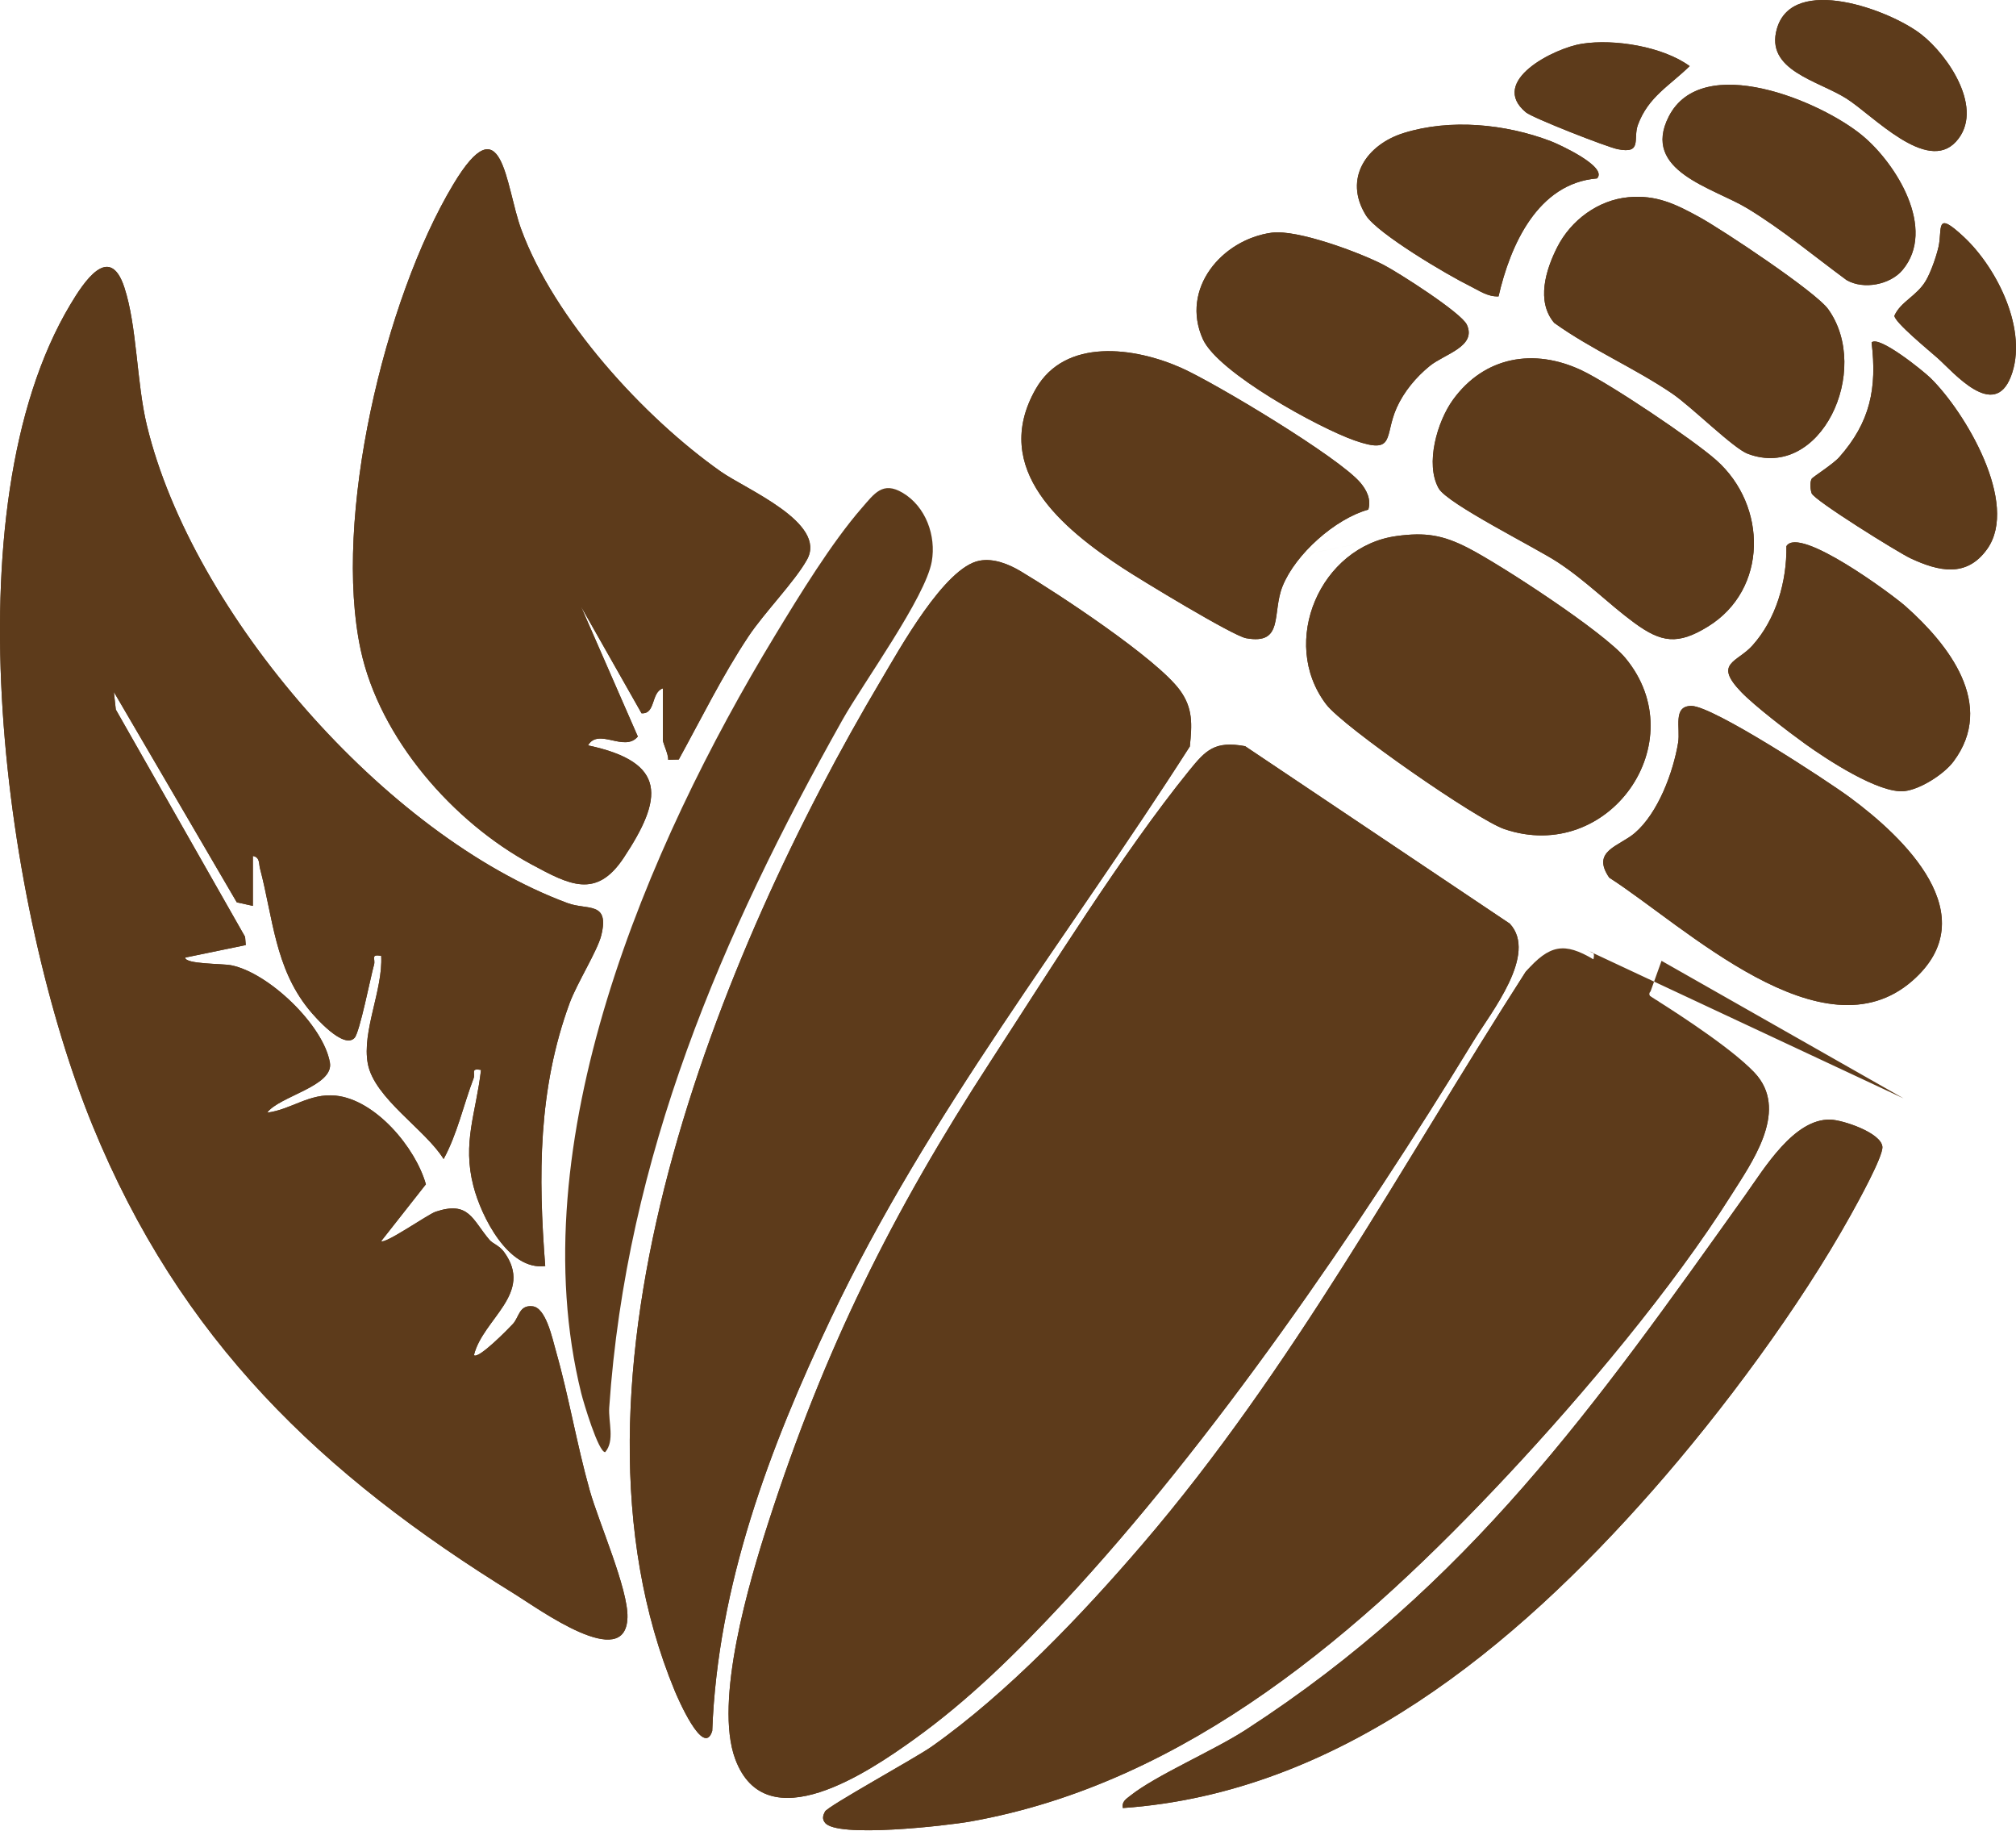
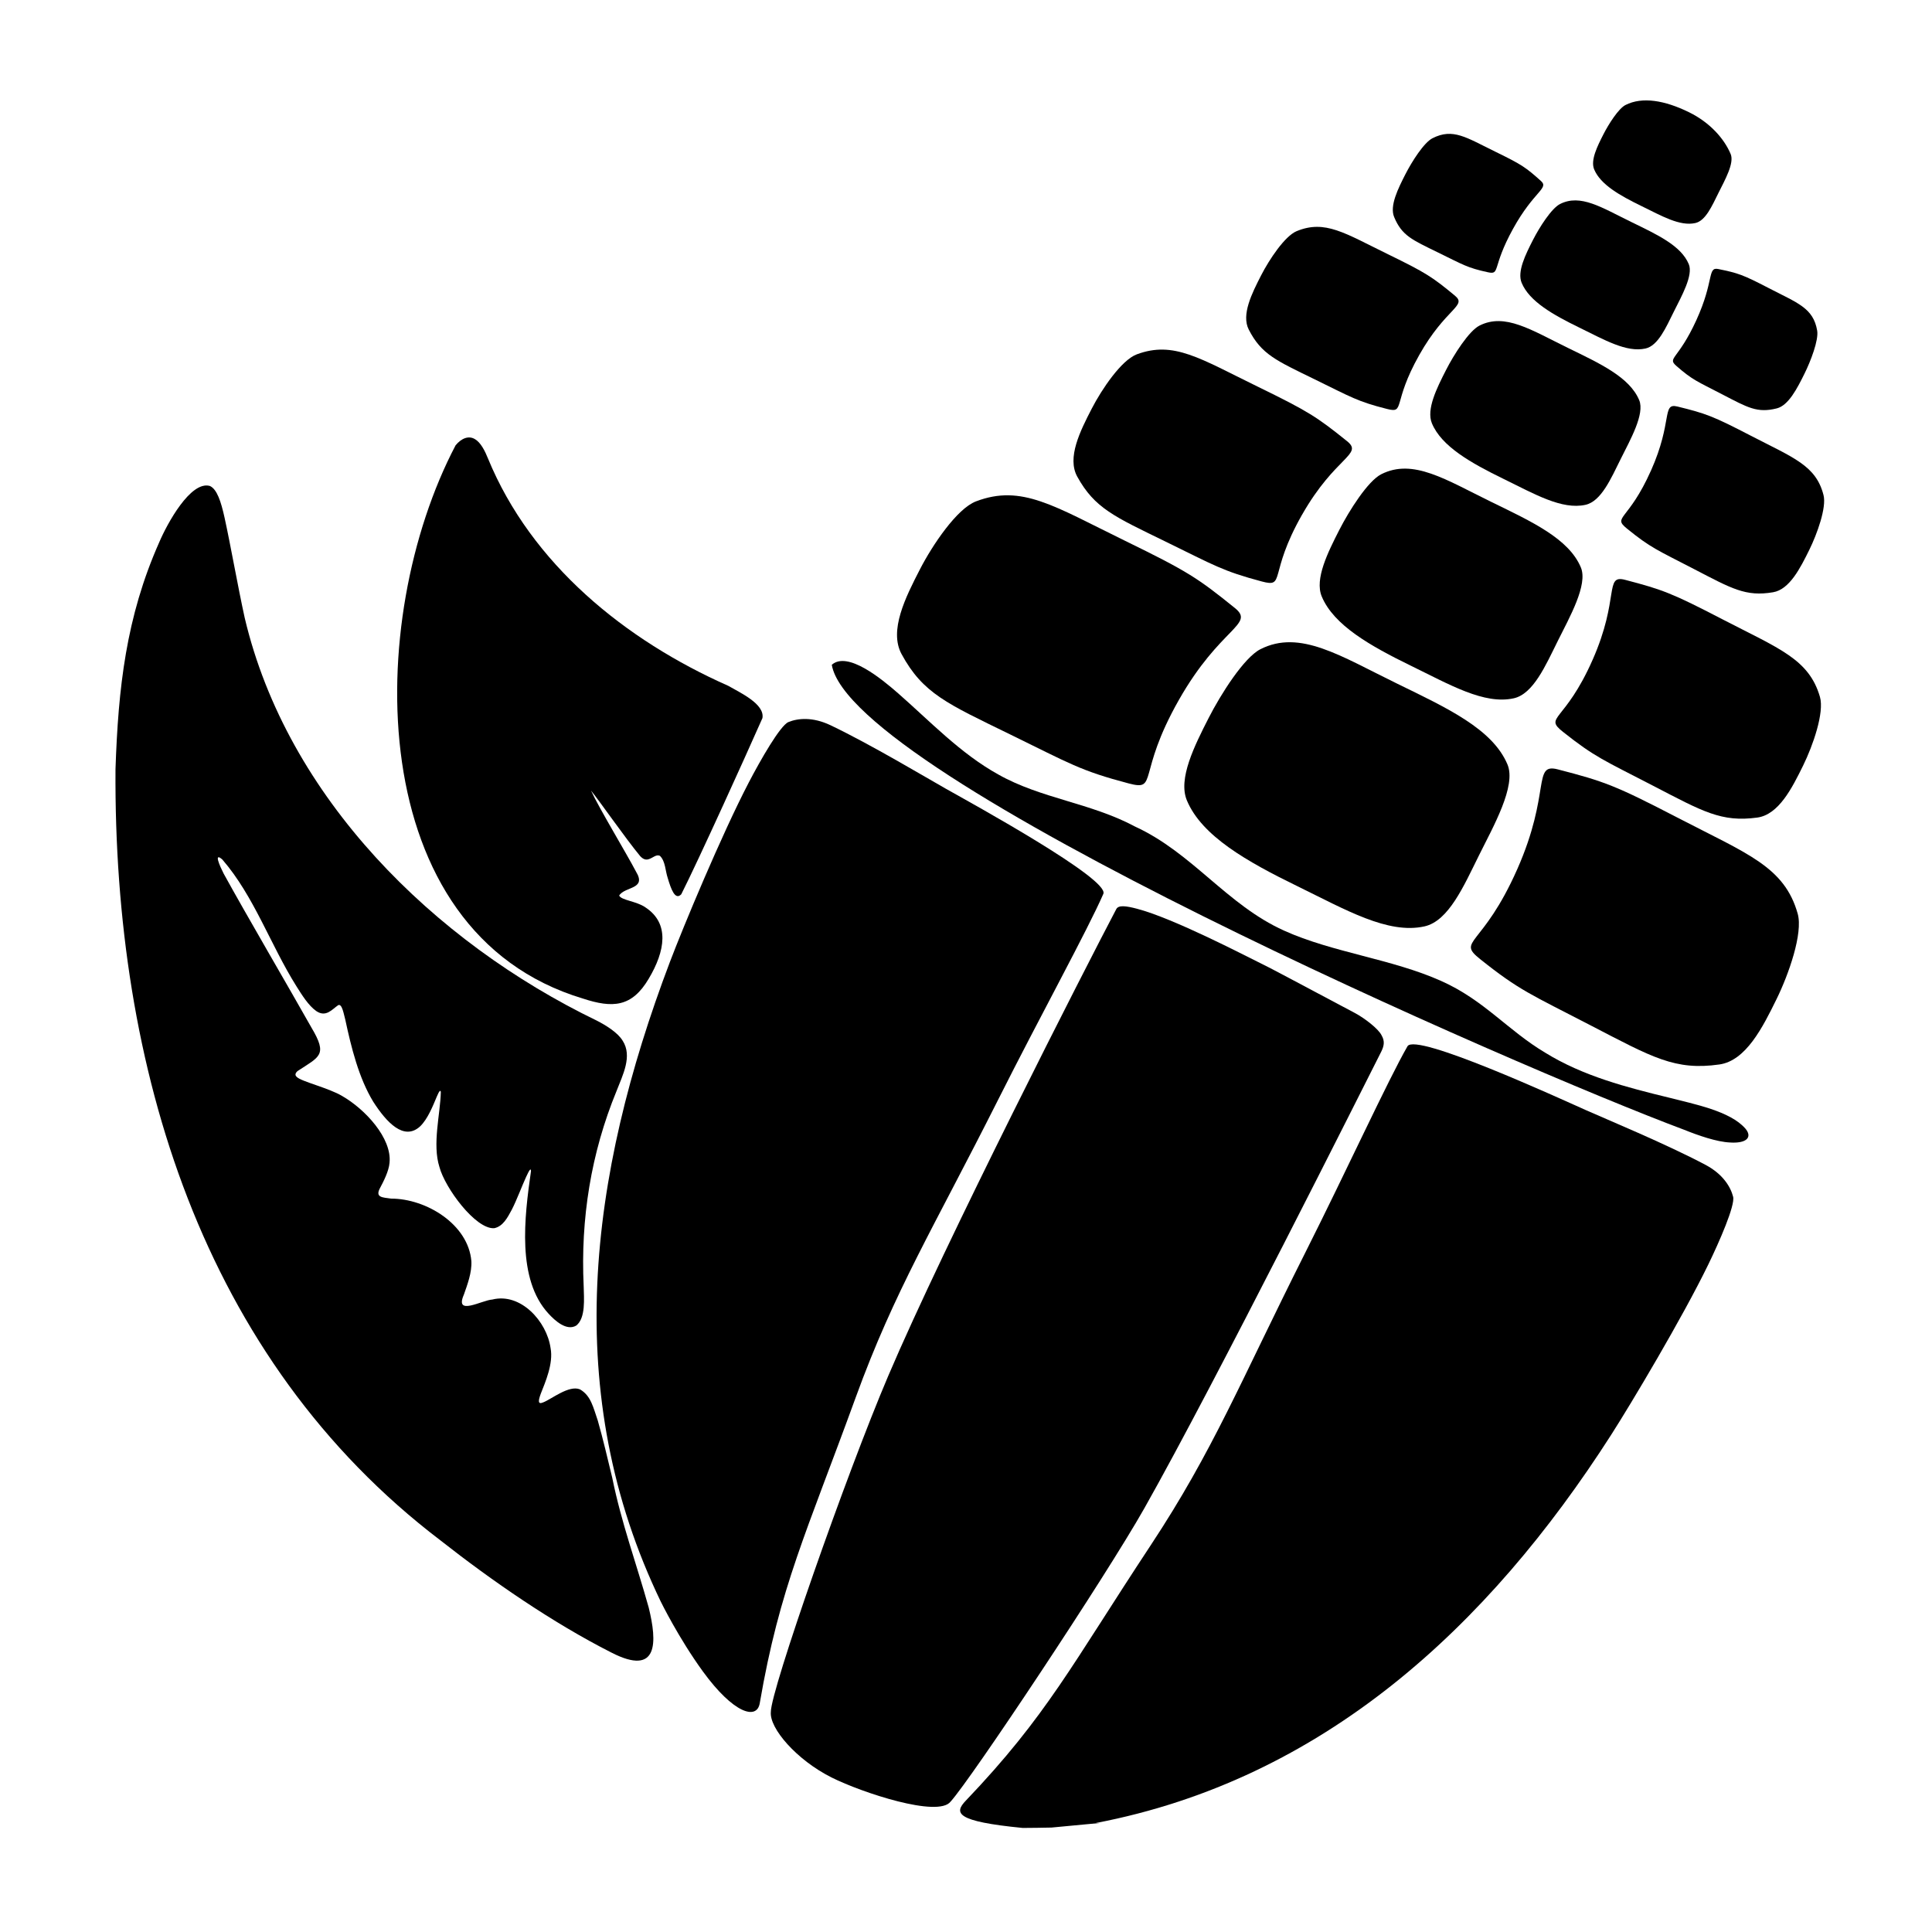
- <svg xmlns="http://www.w3.org/2000/svg" id="Layer_1" data-name="Layer 1" viewBox="0 0 1923.05 1745.44">
-   <defs>
-     <style>
-       .cls-1 {
-         fill: #5d3b1b;
-       }
-     </style>
-   </defs>
-   <path class="cls-1" d="M1865.82,135.08c27.78-30.38-7.13-82.06-33.21-102.36-30.08-23.43-122.47-57.29-137.58-5.53-11.64,39.86,38.8,49.47,66.18,66.72,25.23,15.89,76.65,71.75,104.61,41.17ZM1508.91,41.75c-26.39,4.15-89.16,35.6-53.4,65.35,6.55,5.45,77.3,33.08,87.42,35.13,24.1,4.88,14.55-9.85,19.47-23.19,9.89-26.78,30.16-37.19,49.36-56.01-25.49-18.57-71.68-26.19-102.85-21.29ZM1814.8,257.51c32.78-39.13-5.99-101.37-38.1-128.08-39.61-32.95-153.03-80.5-184.85-18.35-26.65,52.06,42.31,67.88,74.82,87.56,33.36,20.19,63.45,45.44,94.77,68.47,16.31,9.46,41.68,4.34,53.36-9.6ZM1523.42,170.14c10.69-11.05-36.65-32.68-44.33-35.59-43.21-16.4-95.75-21.54-140.13-7.69-35.12,10.96-57.82,43.19-36.05,78.43,10.73,17.37,78.22,57.2,99.19,67.46,8.76,4.29,16.85,10.39,27.36,9.89,11.18-48.86,37.34-107.84,93.97-112.5ZM632.33,656.45v49.31c0,3.12,5.39,13.48,5.03,18.77l10.11-.23c21.65-39.36,41.46-79.76,66.39-117.26,15.22-22.9,44.1-52.16,55.92-73.32,19.6-35.09-58.14-67.07-82.11-83.94-73.89-52-159.11-145.52-190.51-231.19-15.28-41.7-17.36-121.78-64.83-42.67-65.77,109.6-115.14,319.18-88.23,443.96,18.17,84.24,87.93,164.04,162.86,204.43,36.14,19.49,61.78,33.27,88-6.29,37.37-56.37,42.03-91.05-34.05-107.2,10.16-17.21,34.73,7.01,47.51-8.43l-54.28-124.15,57.83,101.99c13.73.87,8.77-19.95,20.36-23.79ZM1553.3,188.09c-28.88,2.72-54.85,21.87-67.94,47.76-10.87,21.5-20.18,51.58-2.81,72.07,35.6,25.53,76.58,42.94,112.71,67.53,18.25,12.42,58.14,52.12,71.93,57.31,69.61,26.18,118.5-79.71,76.71-137.91-11.97-16.67-100.84-75.7-122.99-87.86-22.54-12.37-41.06-21.4-67.61-18.89ZM1848.38,341.6c15.25,13.61,53.57,59.28,69.78,17.53,16.86-43.41-12.81-103.07-44.49-132.83-28.39-26.66-20.53-8.33-24.59,9.36-2.11,9.19-7.33,24.09-12.08,32.12-8.61,14.56-23.99,19.86-29.94,33.3,0,6.17,33.43,33.48,41.32,40.52ZM1213.09,221.9c-47.64,6.52-87.29,53.53-65.7,101.49,14.45,32.1,110.71,84.72,144.81,96.65,39.34,13.76,27.93-4.03,40.1-31.19,6.87-15.33,18.55-29.33,31.55-39.87,14.09-11.43,44.96-18.51,35.37-39.33-5.26-11.43-64.98-49.54-79.13-56.91-23.05-12.01-82.78-34.15-106.99-30.84ZM241.21,863.89v-47.61c6.9,1.29,5.57,7.21,6.8,11.9,12.4,47.17,14.25,94.27,46.2,134.04,6.76,8.42,33.61,38.67,43.99,27.56,4.94-5.29,15.2-57.7,18.62-69.94,1.51-5.4-3.69-10.08,6.8-8.33,1.8,32.48-18.59,71.87-12.76,102.9,6.18,32.91,54.91,62.77,72.31,90.9,13.14-24.17,18.86-51.43,28.58-76.97,1.88-4.94-3.23-9.88,7.09-8.02-4.74,41.33-18.06,69.1-7.21,110.93,7.52,28.99,33.36,80.67,68.46,76.1-6.74-86.16-6.83-168.67,23.2-250.56,6.98-19.04,26.67-50.13,30.29-64.92,7.96-32.62-13.27-23.64-32.16-30.63-173.72-64.36-358.03-276.25-401.34-455.66-9.86-40.85-9.28-94.39-21.48-131.55-14.11-42.96-38.9-4.67-51.43,16.26-117.07,195.42-62.16,579.16,20.99,782.72,83.58,204.6,217.75,333.11,402.95,447.26,22.58,13.92,105.97,75.01,107.42,22.09.74-26.97-27.3-90.28-35.92-120.79-12.49-44.25-20.1-90.48-32.57-134.06-3.22-11.23-9.4-40.94-22.35-41.79-12.48-1.28-12.49,10.33-18.38,16.77-3.7,4.05-33.15,34.24-37.23,29.85,8.5-34.77,57.59-58.82,28.71-98.41-4.58-6.28-10.71-7.78-13.93-11.58-16.48-19.43-19.51-37.38-51.31-26.8-7.28,2.43-48.51,31.34-51.89,27.97l42.58-54.13c-9.85-35.08-48.23-80.81-86.11-84.56-25.27-2.5-41.97,13.22-65.3,16.25,11.36-15.69,63.74-25.23,59.86-47.73-6.17-35.74-58.58-85.89-94.38-92.87-8.39-1.63-43.73-.9-43.65-7.3l57.77-11.92-.64-7.84-123.33-216.77-1.86-16.81,117.27,200.66,15.33,3.37ZM1728.21,456.5c-1.98,3.44-1.37,10.15-.09,13.92,2.21,6.53,82.53,56.5,94.43,62.05,26.52,12.37,53.35,18.79,73.02-8.9,30.88-43.45-20.99-130.69-54.07-163.08-7.07-6.92-49.31-40.98-56.2-33.9,5.3,43.75-1.35,76.11-30.9,109.46-5.8,6.54-25.36,19-26.19,20.44ZM1297.73,460.41c-20.37-24.27-138.64-95.23-170.96-109.61-44.21-19.67-110.72-29.1-138.81,20.21-43.64,76.59,26.2,133.51,83.56,171.06,16.62,10.88,104.4,64.24,117.09,66.55,36.54,6.66,24.46-24.04,34.88-49.72,12.37-30.5,49.98-64.1,81.75-72.91,2.78-9.72-1.41-18.32-7.5-25.57ZM1558.79,593.85c25.96,19.05,41.68,21.4,70.53,3.58,57.2-35.32,56.67-115.2,7.91-158.52-22.44-19.93-101.78-73.1-128.52-85.74-45.5-21.5-92.85-13.2-122.77,28.11-14.9,20.57-26.76,61.05-13.61,84.44,8.28,14.73,92.12,56.39,113.35,70.3,27.62,18.1,48.61,39.84,73.1,57.82ZM1584.93,916.29,1815.87,1047.51,1513.63,906.07c4.38,2.81,8.18.28,6.35,8.81-3.41,2.65-41.81-14.28-64.65,11.88-118.24,184.25-222.44,379.06-365.52,545.89-57.71,67.29-128.93,142.11-201.34,193.16-15.02,10.59-98.72,56.51-101.51,61.76-1.9,3.57-2.92,6.98-.11,10.48,10.58,15.17,116.8,2.94,138.87-.99,207.68-36.98,373.4-181.72,512.74-330.68,72.06-77.03,156.81-177.71,212.92-266.59,19.34-30.64,53.62-78.14,25.14-113.5-17.5-21.73-73.43-49.98-95.67-72.01-4.64.08-9.85-5.78-6.42-8.76M1032.04,571.36,1332.21,511.19c-72.49,9.82-112.39,100.98-67.2,160.48,16.46,21.67,144.11,110.21,170.06,119.01,99.78,33.84,181.77-82.99,115.46-163.06-20.69-24.98-118.67-88.88-150.05-105.02-24.2-12.44-40.81-15.14-68.28-11.42ZM1722.03,709.47c20.31,14.58,70.43,47.63,94.64,44.97,15.08-1.66,37.67-16.06,46.81-28.3,40.47-54.17-4.51-111.35-45.8-147.99-12.67-11.25-101.68-77.15-113.62-57.29.44,33.65-9.83,69.72-32.58,94.91-14.58,16.14-37.23,16.46-10.48,44.22,12.84,13.33,45.18,38.1,61.04,49.48ZM934.16,534.74c-33.28,6.4-76.4,84.73-93.71,113.87-154.62,260.26-319.91,666.55-196.75,963.97,2.38,5.75,27.62,64.74,35.72,38.03,5.18-138.64,54.54-269.8,113.25-393.46,92.56-194.95,226.66-364.37,342.31-545.3,2.11-20.82,3.19-36.36-9.5-53.68-22.2-30.29-116.48-92.31-151.87-113.4-11.53-6.87-25.87-12.65-39.43-10.04ZM1559.44,794.39c-14.98,12.84-41.95,16.95-24.41,42.58,71.79,46.11,203.49,173.46,289.27,98.26,70.82-62.08-8.53-137.02-59.73-174.76-22.34-16.47-130.51-87.16-151.12-87.26-18.15-.09-10.36,21-12.71,35.1-4.73,28.32-19.07,67.01-41.32,86.09ZM1014.44,1528.2c141.68-151.94,282.29-357.2,391.18-535.53,16.58-27.15,61.63-82.83,34.54-111.85l-252.45-169.23c-29.06-5.27-37.47,3.69-53.43,23.38-63.15,77.92-133.28,190.94-189.11,276.78-94.45,145.2-158.96,274.94-212.37,440.58-18.21,56.48-51.84,170.1-31.5,225.08,29.34,79.29,128.32,11.6,170.19-18.4,53.33-38.21,98.42-83.05,142.96-130.81ZM1071.08,1724.23c206.72-14.42,374.06-153.78,505.08-302.59,66.76-75.82,140.27-174.81,189.29-263.01,6.26-11.26,31.06-55.94,30.15-65.08-1.34-13.38-37.72-25.49-49.57-25.83-34.7-1.01-62.99,46.42-81.18,71.93-143.44,201.21-263.61,372.11-476.36,509.88-31.06,20.12-85.68,43.34-110.42,63.02-4.03,3.2-8.19,5.61-6.99,11.68Z" />
-   <path class="cls-1" d="M241.21,863.89l-15.33-3.37-117.27-200.66,1.86,16.81,123.33,216.77.64,7.84-57.77,11.92c-.08,6.39,35.26,5.66,43.65,7.3,35.8,6.97,88.22,57.13,94.38,92.87,3.88,22.5-48.5,32.03-59.86,47.73,23.33-3.02,40.04-18.75,65.3-16.25,37.89,3.75,76.26,49.48,86.11,84.56l-42.58,54.13c3.38,3.37,44.61-25.54,51.89-27.97,31.8-10.59,34.83,7.37,51.31,26.8,3.23,3.8,9.35,5.3,13.93,11.58,28.89,39.59-20.21,63.64-28.71,98.41,4.08,4.39,33.53-25.8,37.23-29.85,5.89-6.44,5.89-18.06,18.38-16.77,12.94.85,19.13,30.56,22.35,41.79,12.48,43.58,20.08,89.81,32.57,134.06,8.62,30.51,36.66,93.83,35.92,120.79-1.45,52.91-84.84-8.18-107.42-22.09-185.2-114.15-319.37-242.65-402.95-447.26C5.01,869.46-49.9,485.72,67.17,290.3c12.53-20.92,37.33-59.21,51.43-16.26,12.2,37.16,11.62,90.7,21.48,131.55,43.31,179.42,227.62,391.31,401.34,455.66,18.89,7,40.12-1.98,32.16,30.63-3.61,14.79-23.3,45.87-30.29,64.92-30.03,81.9-29.93,164.4-23.2,250.56-35.1,4.57-60.95-47.12-68.46-76.1-10.85-41.83,2.47-69.6,7.21-110.93-10.33-1.87-5.21,3.08-7.09,8.02-9.73,25.54-15.44,52.79-28.58,76.97-17.41-28.13-66.14-58-72.31-90.9-5.83-31.03,14.57-70.42,12.76-102.9-10.49-1.75-5.29,2.92-6.8,8.33-3.43,12.24-13.68,64.66-18.62,69.94-10.38,11.11-37.23-19.14-43.99-27.56-31.95-39.77-33.8-86.87-46.2-134.04-1.23-4.7.1-10.61-6.8-11.9v47.61Z" />
-   <path class="cls-1" d="M1014.44,1528.2c-44.54,47.77-89.63,92.6-142.96,130.81-41.86,30-140.85,97.69-170.19,18.4-20.34-54.97,13.29-168.6,31.5-225.08,53.41-165.64,117.92-295.38,212.37-440.58,55.83-85.83,125.96-198.86,189.11-276.78,15.96-19.69,24.37-28.65,53.43-23.38l252.45,169.23c27.09,29.02-17.96,84.71-34.54,111.85-108.89,178.33-249.5,383.59-391.18,535.53Z" />
-   <path class="cls-1" d="M1580.85,954.28c21.05,13.23,78.17,50.28,95.67,72.01,28.48,35.36-5.8,82.86-25.14,113.5-56.11,88.89-140.86,189.56-212.92,266.59-139.34,148.95-305.06,293.7-512.74,330.68-22.07,3.93-128.29,16.16-138.87.99-2.81-3.5-1.79-6.91.11-10.48,2.79-5.25,86.49-51.17,101.51-61.76,72.41-51.05,143.63-125.87,201.34-193.16,143.08-166.83,247.27-361.65,365.52-545.89,22.84-26.16,36.98-28.33,64.65-11.88" />
-   <path class="cls-1" d="M934.16,534.74c13.56-2.61,27.91,3.17,39.43,10.04,35.39,21.08,129.67,83.11,151.87,113.4,12.69,17.32,11.61,32.85,9.5,53.68-115.64,180.93-249.75,350.35-342.31,545.3-58.71,123.66-108.07,254.82-113.25,393.46-8.1,26.7-33.34-32.28-35.72-38.03-123.16-297.41,42.14-703.7,196.75-963.97,17.31-29.13,60.43-107.46,93.71-113.87Z" />
-   <path class="cls-1" d="M632.33,656.45c-11.59,3.84-6.63,24.66-20.36,23.79l-57.83-101.99,54.28,124.15c-12.78,15.43-37.35-8.78-47.51,8.43,76.08,16.15,71.42,50.83,34.05,107.2-26.23,39.56-51.86,25.78-88,6.29-74.92-40.4-144.69-120.19-162.86-204.43-26.92-124.78,22.46-334.36,88.23-443.96,47.47-79.11,49.55.97,64.83,42.67,31.4,85.67,116.62,179.2,190.51,231.19,23.97,16.87,101.71,48.85,82.11,83.94-11.82,21.16-40.7,50.42-55.92,73.32-24.92,37.5-44.73,77.89-66.39,117.26l-10.11.23c.35-5.29-5.03-15.65-5.03-18.77v-49.31Z" />
-   <path class="cls-1" d="M1071.08,1724.23c-1.2-6.07,2.96-8.48,6.99-11.68,24.75-19.68,79.36-42.9,110.42-63.02,212.75-137.77,332.92-308.66,476.36-509.88,18.19-25.52,46.48-72.94,81.18-71.93,11.85.35,48.23,12.45,49.57,25.83.91,9.14-23.89,53.81-30.15,65.08-49.02,88.2-122.53,187.19-189.29,263.01-131.03,148.81-298.36,288.17-505.08,302.59Z" />
-   <path class="cls-1" d="M822.25,484.21c11.79-13.51,19.72-25.53,38.75-14.28,22.17,13.1,32.12,41.09,27.82,65.53-6.01,34.22-65.18,115.45-85.16,150.99-115.74,205.86-206.13,416.3-222.52,655.87-.94,13.72,5.53,31.6-3.86,42.54-6.47.11-20.7-47.54-22.87-56.32-58.88-238.36,62.85-521.52,184.87-722.54,23.18-38.19,54.01-88.6,82.97-121.8Z" />
-   <path class="cls-1" d="M1332.21,511.19c27.47-3.72,44.08-1.03,68.28,11.42,31.38,16.14,129.36,80.04,150.05,105.02,66.31,80.06-15.68,196.9-115.46,163.06-25.95-8.8-153.61-97.34-170.06-119.01-45.19-59.5-5.29-150.66,67.2-160.48Z" />
-   <path class="cls-1" d="M1559.44,794.39c22.25-19.08,36.59-57.78,41.32-86.09,2.35-14.1-5.44-35.18,12.71-35.1,20.6.1,128.77,70.79,151.12,87.26,51.19,37.74,130.55,112.68,59.73,174.76-85.78,75.2-217.49-52.15-289.27-98.26-17.55-25.62,9.43-29.73,24.41-42.58Z" />
-   <path class="cls-1" d="M1297.73,460.41c6.09,7.25,10.28,15.85,7.5,25.57-31.77,8.82-69.38,42.41-81.75,72.91-10.42,25.68,1.67,56.38-34.88,49.72-12.69-2.31-100.47-55.67-117.09-66.55-57.36-37.55-127.2-94.47-83.56-171.06,28.1-49.31,94.6-39.87,138.81-20.21,32.32,14.37,150.59,85.34,170.96,109.61Z" />
-   <path class="cls-1" d="M1558.79,593.85c-24.49-17.98-45.48-39.72-73.1-57.82-21.23-13.91-105.07-55.57-113.35-70.3-13.15-23.39-1.29-63.87,13.61-84.44,29.92-41.32,77.27-49.61,122.77-28.11,26.74,12.63,106.08,65.8,128.52,85.74,48.77,43.32,49.29,123.2-7.91,158.52-28.85,17.82-44.58,15.47-70.53-3.58Z" />
-   <path class="cls-1" d="M1553.3,188.09c26.55-2.5,45.07,6.53,67.61,18.89,22.15,12.16,111.02,71.19,122.99,87.86,41.79,58.2-7.1,164.1-76.71,137.91-13.79-5.19-53.68-44.89-71.93-57.31-36.13-24.59-77.11-42-112.71-67.53-17.36-20.49-8.05-50.57,2.81-72.07,13.09-25.89,39.05-45.04,67.94-47.76Z" />
-   <path class="cls-1" d="M1213.09,221.9c24.21-3.31,83.94,18.83,106.99,30.84,14.15,7.37,73.87,45.48,79.13,56.91,9.59,20.83-21.28,27.9-35.37,39.33-12.99,10.54-24.68,24.54-31.55,39.87-12.17,27.16-.76,44.94-40.1,31.19-34.1-11.92-130.37-64.54-144.81-96.65-21.58-47.96,18.06-94.97,65.7-101.49Z" />
-   <path class="cls-1" d="M1722.03,709.47c-15.85-11.38-48.19-36.15-61.04-49.48-26.75-27.76-4.1-28.07,10.48-44.22,22.75-25.2,33.02-61.26,32.58-94.91,11.94-19.86,100.95,46.04,113.62,57.29,41.29,36.64,86.27,93.82,45.8,147.99-9.14,12.24-31.73,26.64-46.81,28.3-24.2,2.66-74.32-30.39-94.64-44.97Z" />
-   <path class="cls-1" d="M1814.8,257.51c-11.68,13.94-37.04,19.05-53.36,9.6-31.32-23.03-61.41-48.28-94.77-68.47-32.52-19.68-101.47-35.49-74.82-87.56,31.82-62.16,145.25-14.6,184.85,18.35,32.11,26.71,70.88,88.95,38.1,128.08Z" />
-   <path class="cls-1" d="M1728.21,456.5c.83-1.44,20.4-13.9,26.19-20.44,29.55-33.35,36.19-65.7,30.9-109.46,6.88-7.08,49.13,26.97,56.2,33.9,33.08,32.39,84.95,119.63,54.07,163.08-19.67,27.68-46.5,21.27-73.02,8.9-11.9-5.55-92.22-55.52-94.43-62.05-1.28-3.77-1.89-10.48.09-13.92Z" />
-   <path class="cls-1" d="M1523.42,170.14c-56.63,4.66-82.78,63.64-93.97,112.5-10.51.5-18.59-5.6-27.36-9.89-20.97-10.26-88.46-50.09-99.19-67.46-21.77-35.24.93-67.47,36.05-78.43,44.39-13.86,96.93-8.72,140.13,7.69,7.67,2.91,55.01,24.54,44.33,35.59Z" />
-   <path class="cls-1" d="M1865.82,135.08c-27.95,30.58-79.38-25.28-104.61-41.17-27.39-17.25-77.82-26.86-66.18-66.72,15.12-51.76,107.5-17.9,137.58,5.53,26.07,20.31,60.98,71.98,33.21,102.36Z" />
-   <path class="cls-1" d="M1508.91,41.75c31.18-4.9,77.36,2.72,102.85,21.29-19.2,18.81-39.47,29.23-49.36,56.01-4.92,13.34,4.62,28.06-19.47,23.19-10.12-2.05-80.87-29.68-87.42-35.13-35.77-29.76,27-61.2,53.4-65.35Z" />
-   <path class="cls-1" d="M1848.38,341.6c-7.89-7.04-41.32-34.34-41.32-40.52,5.95-13.43,21.33-18.74,29.94-33.3,4.75-8.03,9.97-22.94,12.08-32.12,4.06-17.69-3.8-36.02,24.59-9.36,31.68,29.76,61.35,89.41,44.49,132.83-16.21,41.75-54.53-3.93-69.78-17.53Z" />
+ <svg xmlns="http://www.w3.org/2000/svg" id="Layer_1" data-name="Layer 1" viewBox="0 0 1000 1000">
+   <g>
+     <g id="Isotipo">
+       <path d="M108.77,251.6c3.53,1.71,5.6,7.91,7.45,16.28,3.2,14.59,6.85,35.56,10.44,51.91,21.99,93.17,98.06,167.79,182.14,208.43,5.11,2.6,10.99,6.33,13.47,10.42,5.21,8.02,0,17.88-3.16,26.1-13.22,32.1-18.65,66.15-17,100.97.14,6.43,1.12,16.46-3.84,20.4-4.92,2.93-10.88-2.36-14.35-6.16-16.46-17.77-12.52-49.73-9.09-73.73,0-1.85-.81-.79-2.5,2.93-2.06,4.42-4.88,12.04-7.41,16.95-2.24,4.13-4.52,8.66-9.12,9.62-9.65.62-25.5-20.86-28.35-31.68-3.78-11.81.48-27.51.72-38.83-.18-1.32-.92-.36-2.02,2.25-1.99,4.7-4.72,11.8-8.79,15.63-8.28,7.46-17.23-2.03-24.17-12.84-7.52-12.38-11.37-28.05-14.48-42.53-.7-2.36-1.6-8.47-3.67-7.44-3.16,2.14-6.27,6.45-11.32,3.06-4.11-2.89-7.47-8.4-10.29-12.86-13.43-21.37-21.92-46.61-38.35-65.6-4.6-4.02-1.34,3.3.67,7.27,11.54,21.03,33.81,59.05,45.46,79.74,8.56,14.36,4.19,14.96-7.16,22.47-1.07.89-1.62,2.08-.45,3.04,2.17,2.37,16.46,5.66,23.57,9.93,11.69,6.71,25.78,21.73,24.45,34.56-.36,4.3-3.12,9.64-4.81,12.83-2.88,5.17,1.17,5.04,5.64,5.68,18.24,0,39.96,13.35,41.53,32.37.33,5.82-2.07,12.18-3.9,17.38-4.92,11.25,9.4,2.79,14.74,2.49,14.62-3.66,28.2,11.22,30.16,25.15,1.54,7.96-2.8,17.76-5.06,23.55-1.28,3.52-1.74,5.86,1.33,4.49,4.27-1.67,13.24-9.03,18.92-6.71,5.73,3.28,6.88,9.36,9.26,16.22,2.65,9.29,5.15,19.93,7.47,29.56,4.76,23.53,12.51,44.35,18.88,67.2,4.32,17.6,5.29,35.92-19.37,23.24-30.31-15.38-61.68-37-88.37-57.99-123.54-93.94-169.26-244.99-168.26-399.21,1.42-41.96,5.42-78.7,22.64-117.46,4.12-9.71,16.22-31.86,26.13-29.17l.24.11Z" />
+       <path d="M903.45,584.21c-7.88-9.17-26.73-12.74-39.4-16.03-21.98-5.32-44.66-11.21-64.14-23.24-19.41-11.51-31.78-27.35-53.95-37.19-25.5-11.43-56.2-14.7-81.32-26.06-29.6-13.33-47.36-40.14-77.05-53.82-23.06-12.34-48.71-14.49-70.82-26.97-19.6-10.83-35.31-27.51-51.98-42.11-8.39-7.33-26.08-21.95-34.26-14.69,9.86,58.01,355.03,208.46,441.21,240.68,7.28,2.93,16.78,6.26,23.7,6.57,8.2.56,11.68-2.46,8.22-6.89l-.2-.25Z" />
+       <path d="M491.99,932.54c-6.41,8.35-45.8-4.64-61.49-12.48-18.2-9.1-32.36-25.54-31.51-33.97-.17-10.77,38.92-122.62,60.69-173.76,29.41-69.08,102.86-212.86,118.11-241.79,1.16-2.19,5.1-1.64,10.62-.2,18.93,4.92,56.33,24.48,62.59,27.5,7.31,3.52,19.78,10.34,50.16,26.42,5.27,2.79,12.38,8.34,13.95,11.63,1.81,3.09,1.22,5.61-.21,8.5-7.99,15.74-85.75,171.08-122.53,236.19-20.16,35.69-89.73,140.27-100.38,151.97Z" />
+       <path d="M245.83,227.32c3.01,1.67,5.28,6.31,6.72,9.92,22.49,54.79,71.17,94.17,124.39,117.74,6.09,3.51,19.02,9.43,17.69,16.73-5.24,11.83-12.87,28.76-20.37,45.15-8.7,19.01-17.22,37.29-21.64,46.02-3.22,3.37-5.36-2.89-7-8.41-1.29-3.8-1.17-8.64-4-11.44-1.75-1.02-3.72.94-5.39,1.52-1.89.8-3.28.23-4.83-1.37-7.68-9.27-20.55-27.87-25.48-33.96,3.97,8.76,18.46,32.69,23.3,41.97,5.66,9.25-5.85,7.57-8.74,12.35,1.16,2.49,8.99,2.87,13.64,6.15,12.57,8.29,10.2,22.58,1.62,36.95-8.68,14.68-18.63,15.28-34.06,10.2-114.4-34.43-113.26-196.11-65.87-286.34,3.03-3.69,6.81-5.16,10.01-3.2Z" />
+       <path d="M569.4,943.58c.14-.01-2.35.04-2.21.01,117.46-22.5,202.84-101.19,266.69-200.84,10.38-16.19,36.84-60.52,50.29-88.17,5.7-11.72,14.02-30.69,12.89-35.15-1.3-5.1-5.25-11.7-14.28-16.5-20.27-10.76-52.04-23.92-61.95-28.34-14.28-6.37-88.17-40.27-92.32-33.04-10.19,17.73-31.11,63.52-53.04,107.1-33.51,66.6-47.35,101.93-79.87,151.18-40.92,61.97-53.67,88.16-95.72,132.2-6.13,6.42-5.31,10.72,29.47,14.11.34.03,14.56-.14,14.91-.2l25.15-2.37Z" />
+       <path d="M765.45,442.87c-7.76,15.62-15.62,33.86-28.17,36.63-18.92,4.19-40.81-8.63-65.74-20.8-25.91-12.65-49.53-25.91-57.23-44.46-4.62-11.13,3.91-28.17,11.27-42.59,6.36-12.47,18.34-31.32,26.81-35.62,20.43-10.37,41.35,3.47,70.66,17.77,25.91,12.65,49.51,23.47,57.23,41.92,4.63,11.07-7.28,31.95-14.83,47.15Z" />
+     </g>
+     <path d="M342.11,829.19c-52.05-107.79-37.38-220.5,4.61-331.23,6.82-17.98,26.64-65.66,40.83-92.92,6.02-11.56,16.29-29.55,20.54-31.3,4.87-2,12.53-2.76,21.76,1.63,20.72,9.86,50.22,27.53,59.68,32.85,13.63,7.67,84.89,46.8,81.56,54.44-8.17,18.75-32.46,62.84-54.39,106.42-33.51,66.6-53.62,98.78-73.79,154.24-25.38,69.79-39.37,98.28-49.67,158.3-1.51,8.81-13.57,5.31-29.42-16.47-12.55-17.26-21.7-35.96-21.7-35.96Z" />
+   </g>
+   <path d="M806.27,331.83c-6.27,12.62-12.63,27.36-22.77,29.61-15.29,3.38-32.98-6.98-53.13-16.81-20.94-10.22-40.03-20.94-46.25-35.93-3.73-9,3.16-22.77,9.11-34.43,5.14-10.08,14.82-25.31,21.67-28.79,16.51-8.38,33.42,2.8,57.1,14.36,20.94,10.22,40.02,18.97,46.26,33.88,3.74,8.95-5.88,25.83-11.99,38.11Z" />
+   <path d="M838.86,237.61c-5.02,10.1-10.1,21.89-18.21,23.68-12.23,2.71-26.38-5.58-42.5-13.45-16.75-8.18-32.02-16.75-37-28.74-2.98-7.2,2.53-18.21,7.29-27.54,4.11-8.06,11.86-20.25,17.33-23.03,13.21-6.7,26.73,2.24,45.68,11.49,16.75,8.18,32.01,15.17,37,27.1,2.99,7.16-4.7,20.66-9.59,30.48Z" />
+   <path d="M866.38,161.3c-4.05,8.14-8.14,17.65-14.68,19.09-9.86,2.18-21.27-4.5-34.27-10.84-13.51-6.59-25.82-13.5-29.83-23.17-2.41-5.8,2.04-14.69,5.87-22.2,3.32-6.5,9.56-16.33,13.98-18.57,10.65-5.41,21.55,1.81,36.83,9.26,13.51,6.59,25.81,12.23,29.83,21.85,2.41,5.77-3.79,16.66-7.73,24.58Z" />
+   <path d="M889.48,99.85c-3.31,6.65-6.65,14.42-11.99,15.6-8.06,1.78-17.38-3.68-27.99-8.86-11.03-5.38-21.09-11.03-24.37-18.93-1.97-4.74,1.67-12,4.8-18.14,2.71-5.31,7.81-13.34,11.42-15.17,8.7-4.42,20.3-2.4,32.78,3.69,11.03,5.38,18.39,13.87,21.67,21.72,1.97,4.71-3.1,13.61-6.32,20.08Z" />
+   <path d="M783.13,118.46c-11.06,20.05-6.45,23.88-13,22.46-10.69-2.31-12.77-3.87-25.77-10.21-13.51-6.59-18.75-8.73-22.76-18.39-2.41-5.8,2.04-14.69,5.87-22.2,3.32-6.5,9.56-16.33,13.98-18.57,10.65-5.41,17.44-.39,32.72,7.06,13.51,6.59,15.63,8.07,23.43,15.07,4.3,3.85-3.65,5.15-14.48,24.79Z" />
+   <path d="M734.57,183.81c-14.04,24.93-7.14,30.27-16.59,27.88-15.44-3.9-18.54-6.1-37.61-15.4-19.82-9.67-27.47-12.88-34.02-25.71-3.93-7.7,1.64-18.78,6.46-28.16,4.17-8.11,12.22-20.25,18.32-22.77,14.71-6.06,24.83.99,47.25,11.93,19.82,9.67,22.97,11.77,34.7,21.47,6.46,5.34-4.76,6.33-18.51,30.75Z" />
+   <path d="M673.94,266.41c-17.58,30.92-8.33,37.89-20.83,34.56-20.42-5.45-24.57-8.32-49.94-20.7-26.37-12.87-36.54-17.17-45.58-33.56-5.43-9.83,1.51-23.61,7.52-35.25,5.2-10.07,15.36-25.1,23.29-28.05,19.12-7.13,32.65,2.11,62.48,16.66,26.37,12.87,30.58,15.62,46.32,28.25,8.67,6.95-6.03,7.82-23.25,38.1Z" />
+   <path d="M610.17,362.31c-21.92,38.64-10.55,47.25-25.96,43.19-25.17-6.64-30.27-10.19-61.51-25.44-32.47-15.85-44.99-21.13-56.04-41.48-6.63-12.21,2.03-29.42,9.53-43.96,6.48-12.58,19.14-31.37,28.95-35.1,23.65-9.01,40.3,2.39,77.02,20.31,32.47,15.85,37.64,19.24,56.99,34.86,10.65,8.6-7.5,9.78-28.98,47.62Z" />
+   <path d="M878.06,165.65c-9.51,20.83-15.33,19.41-10.29,23.82,8.23,7.21,10.72,7.95,23.56,14.6,13.34,6.92,18.18,9.85,28.33,7.31,6.09-1.53,10.58-10.39,14.33-17.95,3.24-6.54,7.41-17.41,6.58-22.29-2.01-11.77-10.08-14.24-25.17-22.07-13.34-6.92-15.8-7.74-26.07-9.83-5.65-1.15-1.96,6-11.27,26.4Z" />
+   <path d="M854.53,243.59c-11.65,26.13-20.05,23.77-12.5,29.94,12.34,10.07,15.95,11.25,34.79,21.02,19.58,10.15,26.72,14.39,40.92,12,8.52-1.43,14.1-12.51,18.76-21.97,4.03-8.18,8.98-21.89,7.36-28.28-3.9-15.43-15.6-19.35-37.74-30.83-19.58-10.15-23.14-11.43-37.92-15.06-8.14-2-2.25,7.6-13.66,33.19Z" />
+   <path d="M824.34,341.5c-14.35,32.55-25.46,29.27-15.33,37.32,16.54,13.15,21.32,14.77,46.39,27.76,26.05,13.51,35.56,19.1,54.12,16.6,11.13-1.5,18.06-15.28,23.83-27.05,4.99-10.17,11-27.29,8.65-35.42-5.67-19.6-21.15-24.97-50.62-40.24-26.05-13.51-30.77-15.25-50.29-20.36-10.75-2.81-2.68,9.5-16.74,41.38Z" />
+   <path d="M785.34,449.87c-17.96,40.63-31.66,36.64-19.2,46.59,20.34,16.25,26.22,18.23,57.08,34.23,32.08,16.63,43.78,23.53,66.71,20.28,13.76-1.95,22.41-19.16,29.62-33.85,6.24-12.7,13.78-34.06,10.94-44.17-6.86-24.37-25.94-30.93-62.22-49.74-32.08-16.63-37.88-18.76-61.96-24.98-13.25-3.43-3.38,11.85-20.97,51.65Z" />
</svg>
